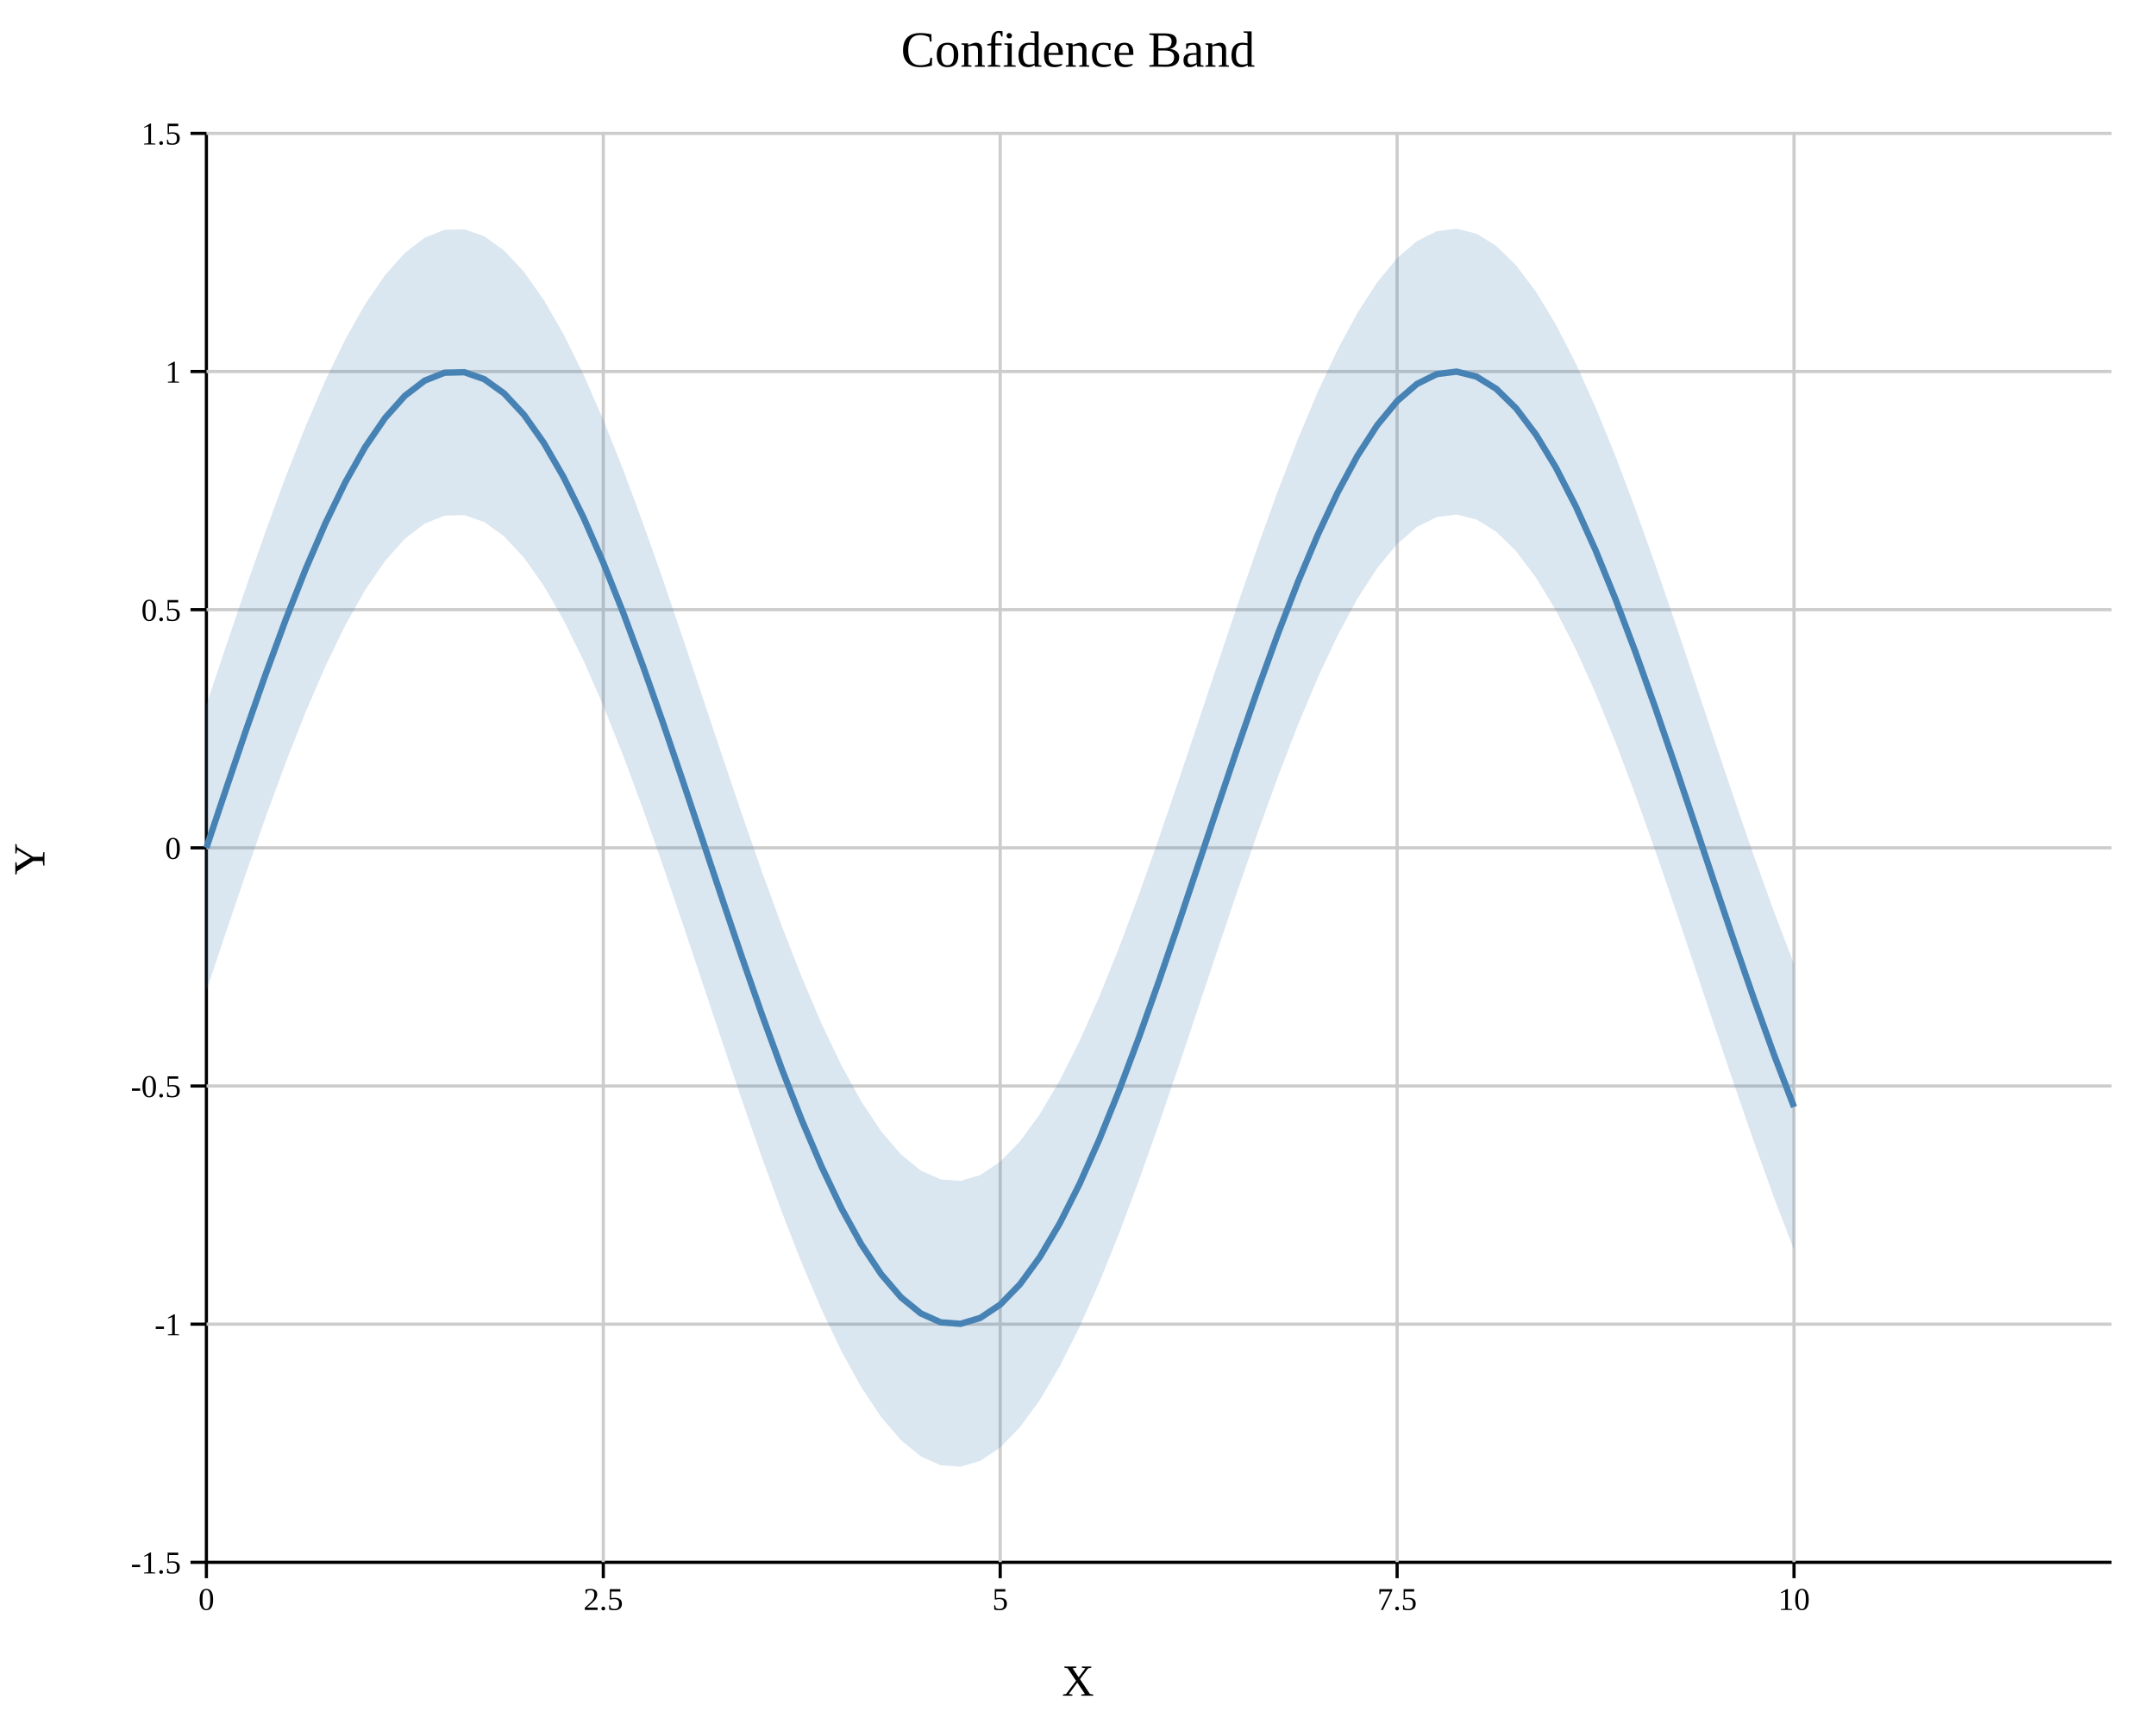
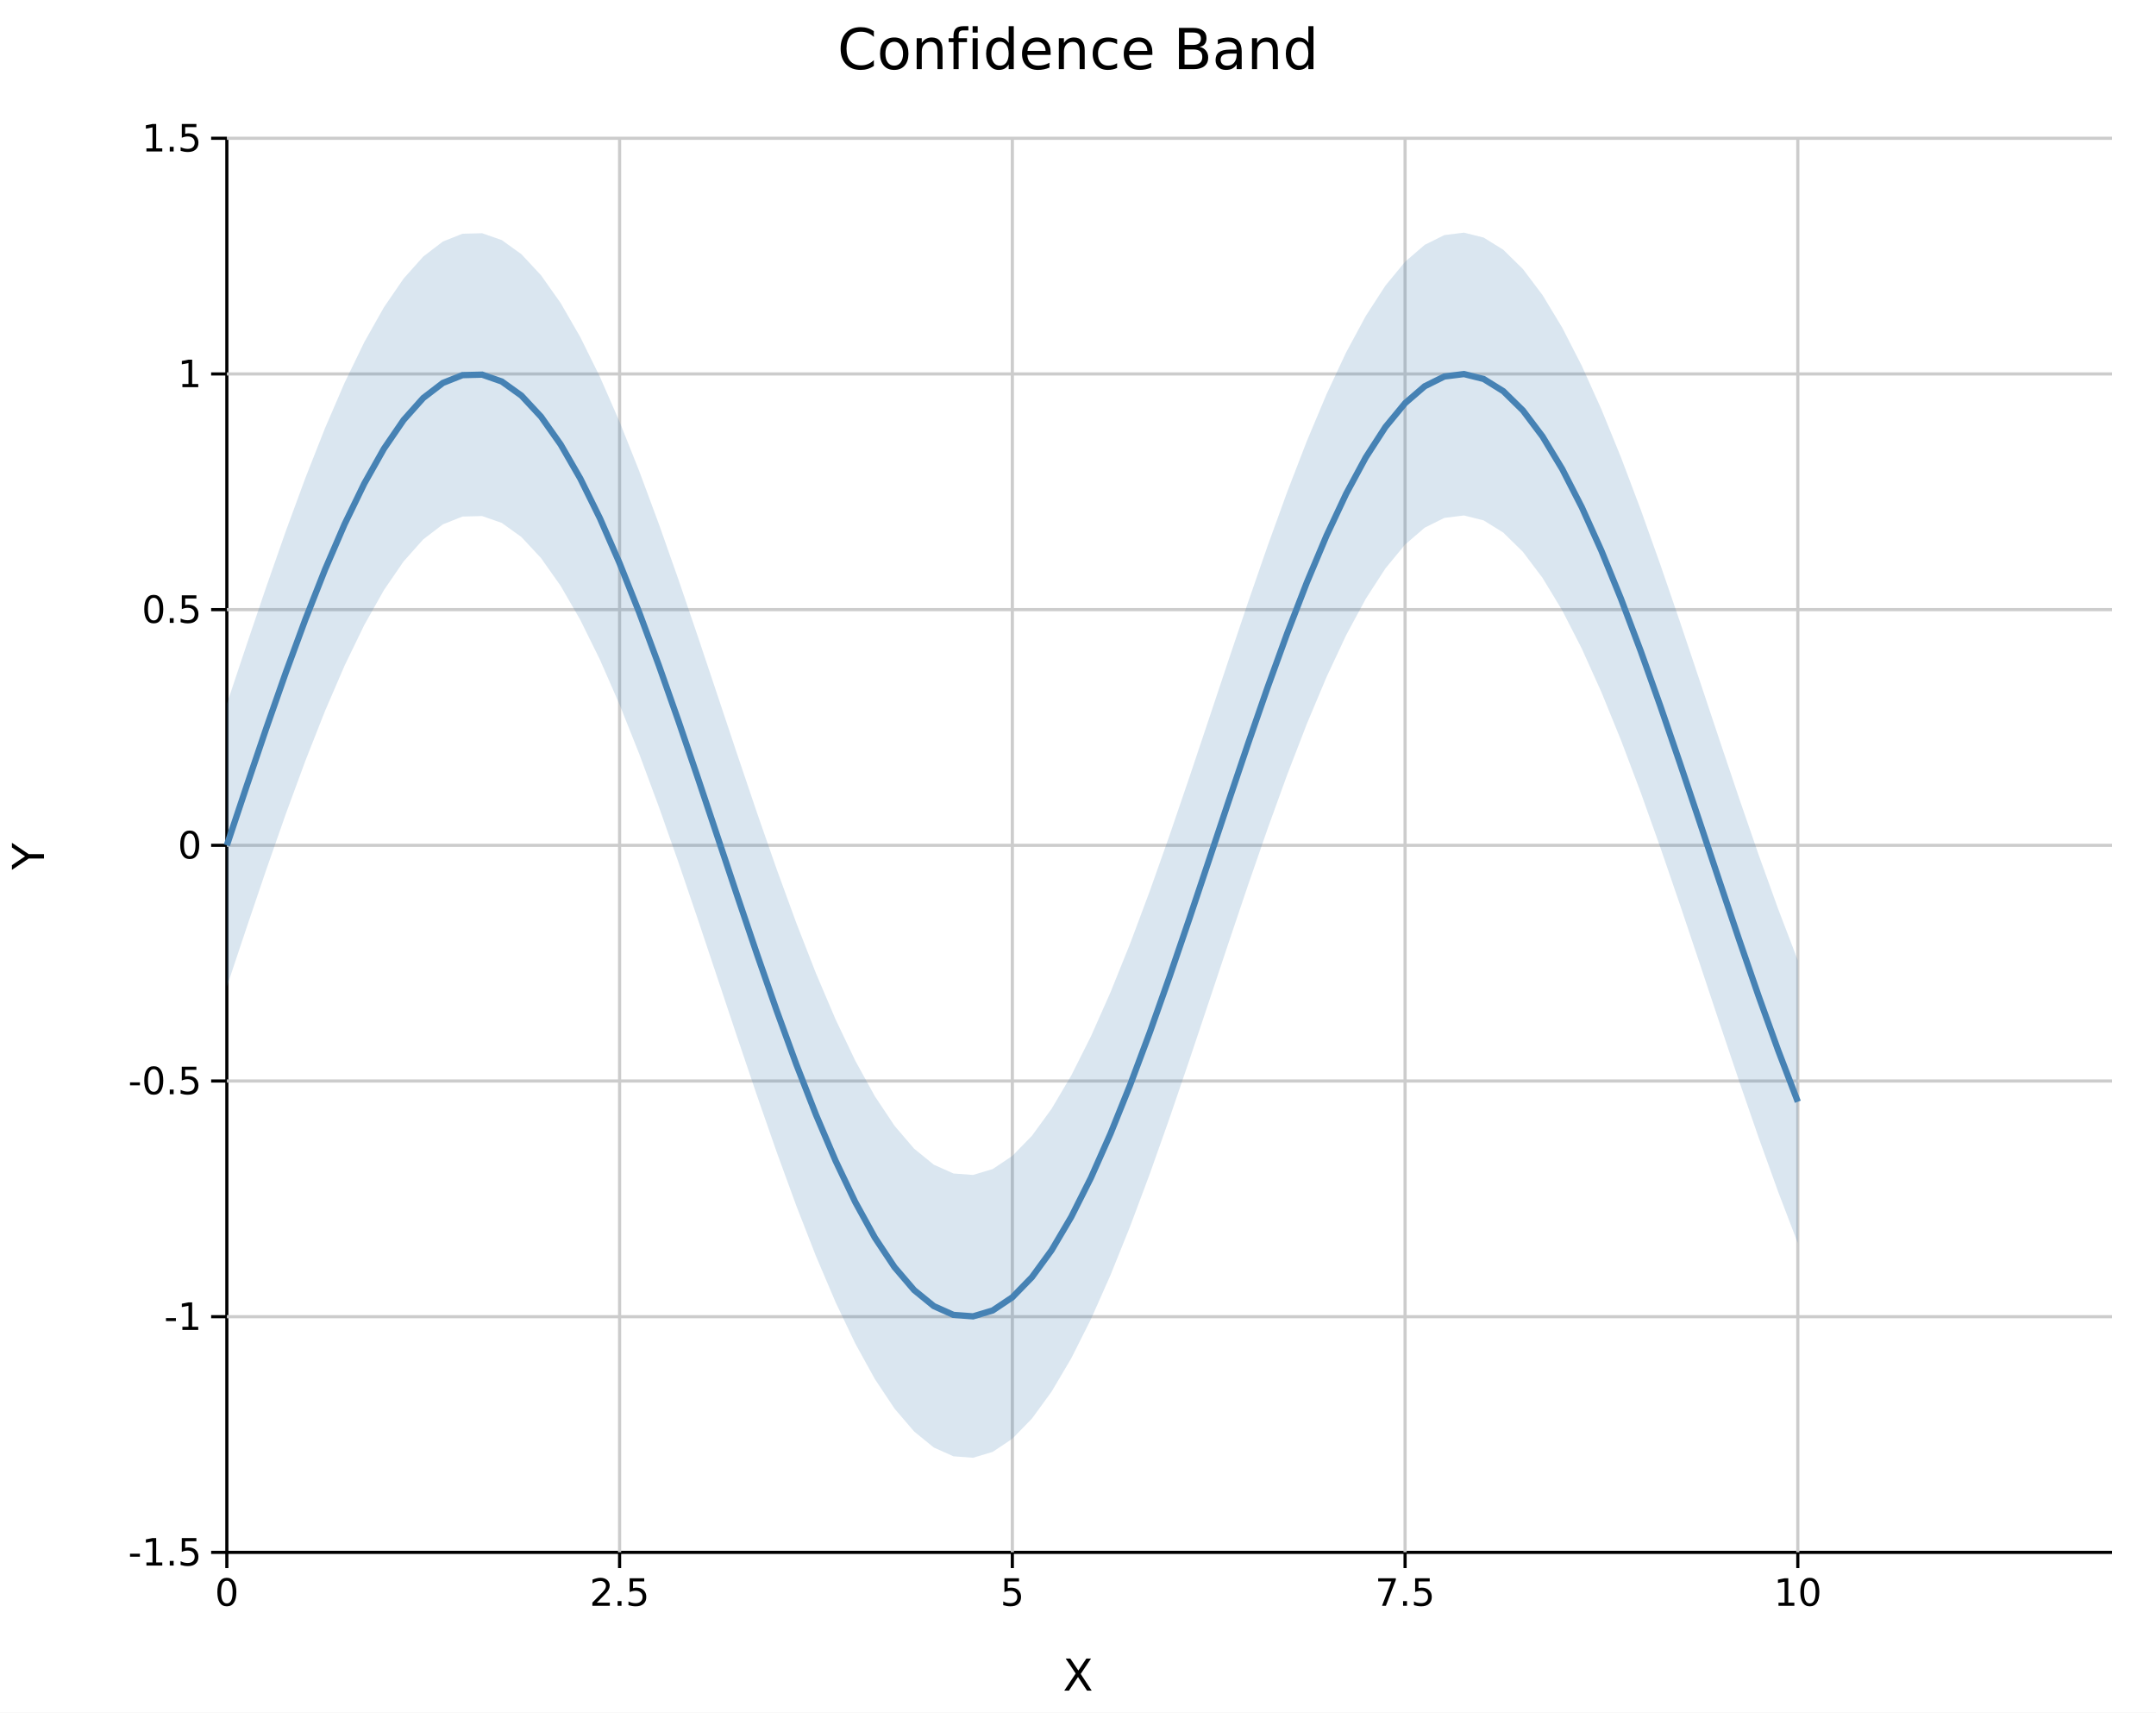
- <svg xmlns="http://www.w3.org/2000/svg" width="679" height="541" fill="black">
+ <svg xmlns="http://www.w3.org/2000/svg" width="686.2" height="545" font-family="DejaVu Sans, Liberation Sans, Arial, sans-serif" fill="black">
  <rect width="100%" height="100%" fill="white" />
-   <line x1="65" y1="492" x2="665" y2="492" stroke="black" stroke-width="1" />
-   <line x1="65" y1="42" x2="65" y2="492" stroke="black" stroke-width="1" />
-   <line x1="190" y1="42" x2="190" y2="492" stroke="#ccc" stroke-width="1" />
-   <line x1="315" y1="42" x2="315" y2="492" stroke="#ccc" stroke-width="1" />
-   <line x1="440" y1="42" x2="440" y2="492" stroke="#ccc" stroke-width="1" />
-   <line x1="565" y1="42" x2="565" y2="492" stroke="#ccc" stroke-width="1" />
-   <line x1="65" y1="417" x2="665" y2="417" stroke="#ccc" stroke-width="1" />
-   <line x1="65" y1="342" x2="665" y2="342" stroke="#ccc" stroke-width="1" />
-   <line x1="65" y1="267" x2="665" y2="267" stroke="#ccc" stroke-width="1" />
-   <line x1="65" y1="192" x2="665" y2="192" stroke="#ccc" stroke-width="1" />
-   <line x1="65" y1="117" x2="665" y2="117" stroke="#ccc" stroke-width="1" />
-   <line x1="65" y1="42" x2="665" y2="42" stroke="#ccc" stroke-width="1" />
-   <line x1="65" y1="492" x2="65" y2="497" stroke="black" stroke-width="1" />
-   <text x="65" y="507" font-size="10" text-anchor="middle">0</text>
-   <line x1="190" y1="492" x2="190" y2="497" stroke="black" stroke-width="1" />
-   <text x="190" y="507" font-size="10" text-anchor="middle">2.5</text>
-   <line x1="315" y1="492" x2="315" y2="497" stroke="black" stroke-width="1" />
-   <text x="315" y="507" font-size="10" text-anchor="middle">5</text>
-   <line x1="440" y1="492" x2="440" y2="497" stroke="black" stroke-width="1" />
-   <text x="440" y="507" font-size="10" text-anchor="middle">7.5</text>
-   <line x1="565" y1="492" x2="565" y2="497" stroke="black" stroke-width="1" />
-   <text x="565" y="507" font-size="10" text-anchor="middle">10</text>
-   <line x1="60" y1="492" x2="65" y2="492" stroke="black" stroke-width="1" />
-   <text x="57" y="495.5" font-size="10" text-anchor="end">-1.5</text>
-   <line x1="60" y1="417" x2="65" y2="417" stroke="black" stroke-width="1" />
-   <text x="57" y="420.5" font-size="10" text-anchor="end">-1</text>
-   <line x1="60" y1="342" x2="65" y2="342" stroke="black" stroke-width="1" />
-   <text x="57" y="345.5" font-size="10" text-anchor="end">-0.5</text>
-   <line x1="60" y1="267" x2="65" y2="267" stroke="black" stroke-width="1" />
-   <text x="57" y="270.5" font-size="10" text-anchor="end">0</text>
-   <line x1="60" y1="192" x2="65" y2="192" stroke="black" stroke-width="1" />
-   <text x="57" y="195.5" font-size="10" text-anchor="end">0.5</text>
-   <line x1="60" y1="117" x2="65" y2="117" stroke="black" stroke-width="1" />
-   <text x="57" y="120.5" font-size="10" text-anchor="end">1</text>
-   <line x1="60" y1="42" x2="65" y2="42" stroke="black" stroke-width="1" />
-   <text x="57" y="45.5" font-size="10" text-anchor="end">1.5</text>
-   <text x="339.5" y="534" font-size="14" text-anchor="middle">X</text>
-   <text x="14" y="270.5" font-size="14" text-anchor="middle" transform="rotate(-90,14,270.5)">Y</text>
-   <text x="339.5" y="21" font-size="16" text-anchor="middle">Confidence Band</text>
-   <path d="M 65 222 L 71.25 203.299 L 77.5 184.889 L 83.75 167.059 L 90 150.086 L 96.25 134.235 L 102.5 119.754 L 108.75 106.868 L 115 95.779 L 121.25 86.66 L 127.5 79.652 L 133.75 74.866 L 140 72.376 L 146.25 72.22 L 152.5 74.402 L 158.75 78.887 L 165 85.605 L 171.25 94.452 L 177.5 105.289 L 183.75 117.947 L 190 132.229 L 196.25 147.912 L 202.5 164.751 L 208.75 182.483 L 215 200.832 L 221.25 219.511 L 227.5 238.229 L 233.75 256.694 L 240 274.617 L 246.25 291.72 L 252.5 307.734 L 258.75 322.411 L 265 335.52 L 271.25 346.859 L 277.5 356.248 L 283.75 363.543 L 290 368.63 L 296.25 371.428 L 302.5 371.894 L 308.75 370.021 L 315 365.839 L 321.25 359.412 L 327.5 350.84 L 333.75 340.258 L 340 327.831 L 346.25 313.752 L 352.5 298.242 L 358.75 281.542 L 365 263.912 L 371.25 245.629 L 377.5 226.977 L 383.75 208.247 L 390 189.732 L 396.25 171.72 L 402.5 154.493 L 408.75 138.32 L 415 123.452 L 421.25 110.122 L 427.5 98.538 L 433.75 88.88 L 440 81.3 L 446.25 75.915 L 452.5 72.81 L 458.75 72.033 L 465 73.596 L 471.25 77.475 L 477.5 83.609 L 483.75 91.903 L 490 102.227 L 496.25 114.42 L 502.5 128.291 L 508.75 143.625 L 515 160.182 L 521.25 177.704 L 527.5 195.917 L 533.75 214.536 L 540 233.273 L 546.25 251.833 L 552.5 269.928 L 558.75 287.275 L 565 303.603 L 565 393.603 L 558.75 377.275 L 552.5 359.928 L 546.25 341.833 L 540 323.273 L 533.75 304.536 L 527.5 285.917 L 521.25 267.704 L 515 250.182 L 508.75 233.625 L 502.5 218.291 L 496.25 204.42 L 490 192.227 L 483.75 181.903 L 477.5 173.609 L 471.25 167.475 L 465 163.596 L 458.75 162.033 L 452.5 162.81 L 446.25 165.915 L 440 171.3 L 433.75 178.88 L 427.5 188.538 L 421.25 200.122 L 415 213.452 L 408.75 228.32 L 402.5 244.493 L 396.25 261.72 L 390 279.732 L 383.75 298.247 L 377.5 316.977 L 371.25 335.629 L 365 353.912 L 358.75 371.542 L 352.5 388.242 L 346.25 403.752 L 340 417.831 L 333.75 430.258 L 327.5 440.84 L 321.25 449.412 L 315 455.839 L 308.75 460.021 L 302.5 461.894 L 296.25 461.428 L 290 458.63 L 283.75 453.543 L 277.5 446.248 L 271.25 436.859 L 265 425.52 L 258.75 412.411 L 252.5 397.734 L 246.25 381.72 L 240 364.617 L 233.75 346.694 L 227.5 328.229 L 221.25 309.511 L 215 290.832 L 208.75 272.483 L 202.5 254.751 L 196.25 237.912 L 190 222.229 L 183.75 207.947 L 177.5 195.289 L 171.25 184.452 L 165 175.605 L 158.75 168.887 L 152.5 164.402 L 146.25 162.22 L 140 162.376 L 133.75 164.866 L 127.5 169.652 L 121.25 176.66 L 115 185.779 L 108.75 196.868 L 102.5 209.754 L 96.25 224.235 L 90 240.086 L 83.75 257.059 L 77.5 274.889 L 71.25 293.299 L 65 312 Z" stroke="none" stroke-width="0" fill="steelblue" fill-opacity="0.2" />
-   <path d="M 65 267 L 71.25 248.299 L 77.5 229.889 L 83.75 212.059 L 90 195.086 L 96.25 179.235 L 102.5 164.754 L 108.75 151.868 L 115 140.779 L 121.25 131.66 L 127.5 124.652 L 133.75 119.866 L 140 117.376 L 146.25 117.22 L 152.5 119.402 L 158.75 123.887 L 165 130.605 L 171.25 139.452 L 177.5 150.289 L 183.75 162.947 L 190 177.229 L 196.25 192.912 L 202.5 209.751 L 208.75 227.483 L 215 245.832 L 221.25 264.511 L 227.5 283.229 L 233.75 301.694 L 240 319.617 L 246.25 336.72 L 252.5 352.734 L 258.75 367.411 L 265 380.52 L 271.25 391.859 L 277.5 401.248 L 283.75 408.543 L 290 413.63 L 296.25 416.428 L 302.5 416.894 L 308.75 415.021 L 315 410.839 L 321.25 404.412 L 327.5 395.84 L 333.75 385.258 L 340 372.831 L 346.25 358.752 L 352.5 343.242 L 358.75 326.542 L 365 308.912 L 371.25 290.629 L 377.5 271.977 L 383.75 253.247 L 390 234.732 L 396.25 216.72 L 402.5 199.493 L 408.75 183.32 L 415 168.452 L 421.25 155.122 L 427.5 143.538 L 433.75 133.88 L 440 126.3 L 446.25 120.915 L 452.5 117.81 L 458.75 117.033 L 465 118.596 L 471.25 122.475 L 477.5 128.609 L 483.75 136.903 L 490 147.227 L 496.25 159.42 L 502.5 173.291 L 508.75 188.625 L 515 205.182 L 521.25 222.704 L 527.5 240.917 L 533.75 259.536 L 540 278.273 L 546.25 296.833 L 552.5 314.928 L 558.75 332.275 L 565 348.603 " stroke="steelblue" stroke-width="2" fill="none" />
+   <line x1="72.2" y1="494" x2="672.2" y2="494" stroke="black" stroke-width="1" />
+   <line x1="72.2" y1="44" x2="72.2" y2="494" stroke="black" stroke-width="1" />
+   <line x1="197.2" y1="44" x2="197.2" y2="494" stroke="#ccc" stroke-width="1" />
+   <line x1="322.2" y1="44" x2="322.2" y2="494" stroke="#ccc" stroke-width="1" />
+   <line x1="447.2" y1="44" x2="447.2" y2="494" stroke="#ccc" stroke-width="1" />
+   <line x1="572.2" y1="44" x2="572.2" y2="494" stroke="#ccc" stroke-width="1" />
+   <line x1="72.2" y1="419" x2="672.2" y2="419" stroke="#ccc" stroke-width="1" />
+   <line x1="72.2" y1="344" x2="672.2" y2="344" stroke="#ccc" stroke-width="1" />
+   <line x1="72.2" y1="269" x2="672.2" y2="269" stroke="#ccc" stroke-width="1" />
+   <line x1="72.2" y1="194" x2="672.2" y2="194" stroke="#ccc" stroke-width="1" />
+   <line x1="72.2" y1="119" x2="672.2" y2="119" stroke="#ccc" stroke-width="1" />
+   <line x1="72.2" y1="44" x2="672.2" y2="44" stroke="#ccc" stroke-width="1" />
+   <line x1="72.2" y1="494" x2="72.2" y2="499" stroke="black" stroke-width="1" />
+   <text x="72.2" y="511" font-size="12" text-anchor="middle">0</text>
+   <line x1="197.2" y1="494" x2="197.2" y2="499" stroke="black" stroke-width="1" />
+   <text x="197.2" y="511" font-size="12" text-anchor="middle">2.5</text>
+   <line x1="322.2" y1="494" x2="322.2" y2="499" stroke="black" stroke-width="1" />
+   <text x="322.2" y="511" font-size="12" text-anchor="middle">5</text>
+   <line x1="447.2" y1="494" x2="447.2" y2="499" stroke="black" stroke-width="1" />
+   <text x="447.2" y="511" font-size="12" text-anchor="middle">7.5</text>
+   <line x1="572.2" y1="494" x2="572.2" y2="499" stroke="black" stroke-width="1" />
+   <text x="572.2" y="511" font-size="12" text-anchor="middle">10</text>
+   <line x1="67.2" y1="494" x2="72.2" y2="494" stroke="black" stroke-width="1" />
+   <text x="64.2" y="498.2" font-size="12" text-anchor="end">-1.5</text>
+   <line x1="67.2" y1="419" x2="72.2" y2="419" stroke="black" stroke-width="1" />
+   <text x="64.2" y="423.2" font-size="12" text-anchor="end">-1</text>
+   <line x1="67.2" y1="344" x2="72.2" y2="344" stroke="black" stroke-width="1" />
+   <text x="64.2" y="348.2" font-size="12" text-anchor="end">-0.5</text>
+   <line x1="67.2" y1="269" x2="72.2" y2="269" stroke="black" stroke-width="1" />
+   <text x="64.2" y="273.2" font-size="12" text-anchor="end">0</text>
+   <line x1="67.2" y1="194" x2="72.2" y2="194" stroke="black" stroke-width="1" />
+   <text x="64.2" y="198.2" font-size="12" text-anchor="end">0.5</text>
+   <line x1="67.2" y1="119" x2="72.2" y2="119" stroke="black" stroke-width="1" />
+   <text x="64.2" y="123.2" font-size="12" text-anchor="end">1</text>
+   <line x1="67.2" y1="44" x2="72.2" y2="44" stroke="black" stroke-width="1" />
+   <text x="64.2" y="48.2" font-size="12" text-anchor="end">1.5</text>
+   <text x="343.1" y="538" font-size="14" text-anchor="middle">X</text>
+   <text x="14" y="272.5" font-size="14" text-anchor="middle" transform="rotate(-90,14,272.5)">Y</text>
+   <text x="343.1" y="22" font-size="18" text-anchor="middle">Confidence Band</text>
+   <path d="M 72.2 224 L 78.45 205.299 L 84.7 186.889 L 90.95 169.059 L 97.2 152.086 L 103.45 136.235 L 109.7 121.754 L 115.95 108.868 L 122.2 97.779 L 128.45 88.66 L 134.7 81.652 L 140.95 76.866 L 147.2 74.376 L 153.45 74.22 L 159.7 76.402 L 165.95 80.887 L 172.2 87.605 L 178.45 96.452 L 184.7 107.289 L 190.95 119.947 L 197.2 134.229 L 203.45 149.912 L 209.7 166.751 L 215.95 184.483 L 222.2 202.832 L 228.45 221.511 L 234.7 240.229 L 240.95 258.694 L 247.2 276.617 L 253.45 293.72 L 259.7 309.734 L 265.95 324.411 L 272.2 337.52 L 278.45 348.859 L 284.7 358.248 L 290.95 365.543 L 297.2 370.63 L 303.45 373.428 L 309.7 373.894 L 315.95 372.021 L 322.2 367.839 L 328.45 361.412 L 334.7 352.84 L 340.95 342.258 L 347.2 329.831 L 353.45 315.752 L 359.7 300.242 L 365.95 283.542 L 372.2 265.912 L 378.45 247.629 L 384.7 228.977 L 390.95 210.247 L 397.2 191.732 L 403.45 173.72 L 409.7 156.493 L 415.95 140.32 L 422.2 125.452 L 428.45 112.122 L 434.7 100.538 L 440.95 90.88 L 447.2 83.3 L 453.45 77.915 L 459.7 74.81 L 465.95 74.033 L 472.2 75.596 L 478.45 79.475 L 484.7 85.609 L 490.95 93.903 L 497.2 104.227 L 503.45 116.42 L 509.7 130.291 L 515.95 145.625 L 522.2 162.182 L 528.45 179.704 L 534.7 197.917 L 540.95 216.536 L 547.2 235.273 L 553.45 253.833 L 559.7 271.928 L 565.95 289.275 L 572.2 305.603 L 572.2 395.603 L 565.95 379.275 L 559.7 361.928 L 553.45 343.833 L 547.2 325.273 L 540.95 306.536 L 534.7 287.917 L 528.45 269.704 L 522.2 252.182 L 515.95 235.625 L 509.7 220.291 L 503.45 206.42 L 497.2 194.227 L 490.95 183.903 L 484.7 175.609 L 478.45 169.475 L 472.2 165.596 L 465.95 164.033 L 459.7 164.81 L 453.45 167.915 L 447.2 173.3 L 440.95 180.88 L 434.7 190.538 L 428.45 202.122 L 422.2 215.452 L 415.95 230.32 L 409.7 246.493 L 403.45 263.72 L 397.2 281.732 L 390.95 300.247 L 384.7 318.977 L 378.45 337.629 L 372.2 355.912 L 365.95 373.542 L 359.7 390.242 L 353.45 405.752 L 347.2 419.831 L 340.95 432.258 L 334.7 442.84 L 328.45 451.412 L 322.2 457.839 L 315.95 462.021 L 309.7 463.894 L 303.45 463.428 L 297.2 460.63 L 290.95 455.543 L 284.7 448.248 L 278.45 438.859 L 272.2 427.52 L 265.95 414.411 L 259.7 399.734 L 253.45 383.72 L 247.2 366.617 L 240.95 348.694 L 234.7 330.229 L 228.45 311.511 L 222.2 292.832 L 215.95 274.483 L 209.7 256.751 L 203.45 239.912 L 197.2 224.229 L 190.95 209.947 L 184.7 197.289 L 178.45 186.452 L 172.2 177.605 L 165.95 170.887 L 159.7 166.402 L 153.45 164.22 L 147.2 164.376 L 140.95 166.866 L 134.7 171.652 L 128.45 178.66 L 122.2 187.779 L 115.95 198.868 L 109.7 211.754 L 103.45 226.235 L 97.2 242.086 L 90.95 259.059 L 84.7 276.889 L 78.45 295.299 L 72.2 314 Z" stroke="none" stroke-width="0" fill="steelblue" fill-opacity="0.2" />
+   <path d="M 72.2 269 L 78.45 250.299 L 84.7 231.889 L 90.95 214.059 L 97.2 197.086 L 103.45 181.235 L 109.7 166.754 L 115.95 153.868 L 122.2 142.779 L 128.45 133.66 L 134.7 126.652 L 140.95 121.866 L 147.2 119.376 L 153.45 119.22 L 159.7 121.402 L 165.95 125.887 L 172.2 132.605 L 178.45 141.452 L 184.7 152.289 L 190.95 164.947 L 197.2 179.229 L 203.45 194.912 L 209.7 211.751 L 215.95 229.483 L 222.2 247.832 L 228.45 266.511 L 234.7 285.229 L 240.95 303.694 L 247.2 321.617 L 253.45 338.72 L 259.7 354.734 L 265.95 369.411 L 272.2 382.52 L 278.45 393.859 L 284.7 403.248 L 290.95 410.543 L 297.2 415.63 L 303.45 418.428 L 309.7 418.894 L 315.95 417.021 L 322.2 412.839 L 328.45 406.412 L 334.7 397.84 L 340.95 387.258 L 347.2 374.831 L 353.45 360.752 L 359.7 345.242 L 365.95 328.542 L 372.2 310.912 L 378.45 292.629 L 384.7 273.977 L 390.95 255.247 L 397.2 236.732 L 403.45 218.72 L 409.7 201.493 L 415.95 185.32 L 422.2 170.452 L 428.45 157.122 L 434.7 145.538 L 440.95 135.88 L 447.2 128.3 L 453.45 122.915 L 459.7 119.81 L 465.95 119.033 L 472.2 120.596 L 478.45 124.475 L 484.7 130.609 L 490.95 138.903 L 497.2 149.227 L 503.45 161.42 L 509.7 175.291 L 515.95 190.625 L 522.2 207.182 L 528.45 224.704 L 534.7 242.917 L 540.95 261.536 L 547.2 280.273 L 553.45 298.833 L 559.7 316.928 L 565.95 334.275 L 572.2 350.603 " stroke="steelblue" stroke-width="2" fill="none" />
</svg>
